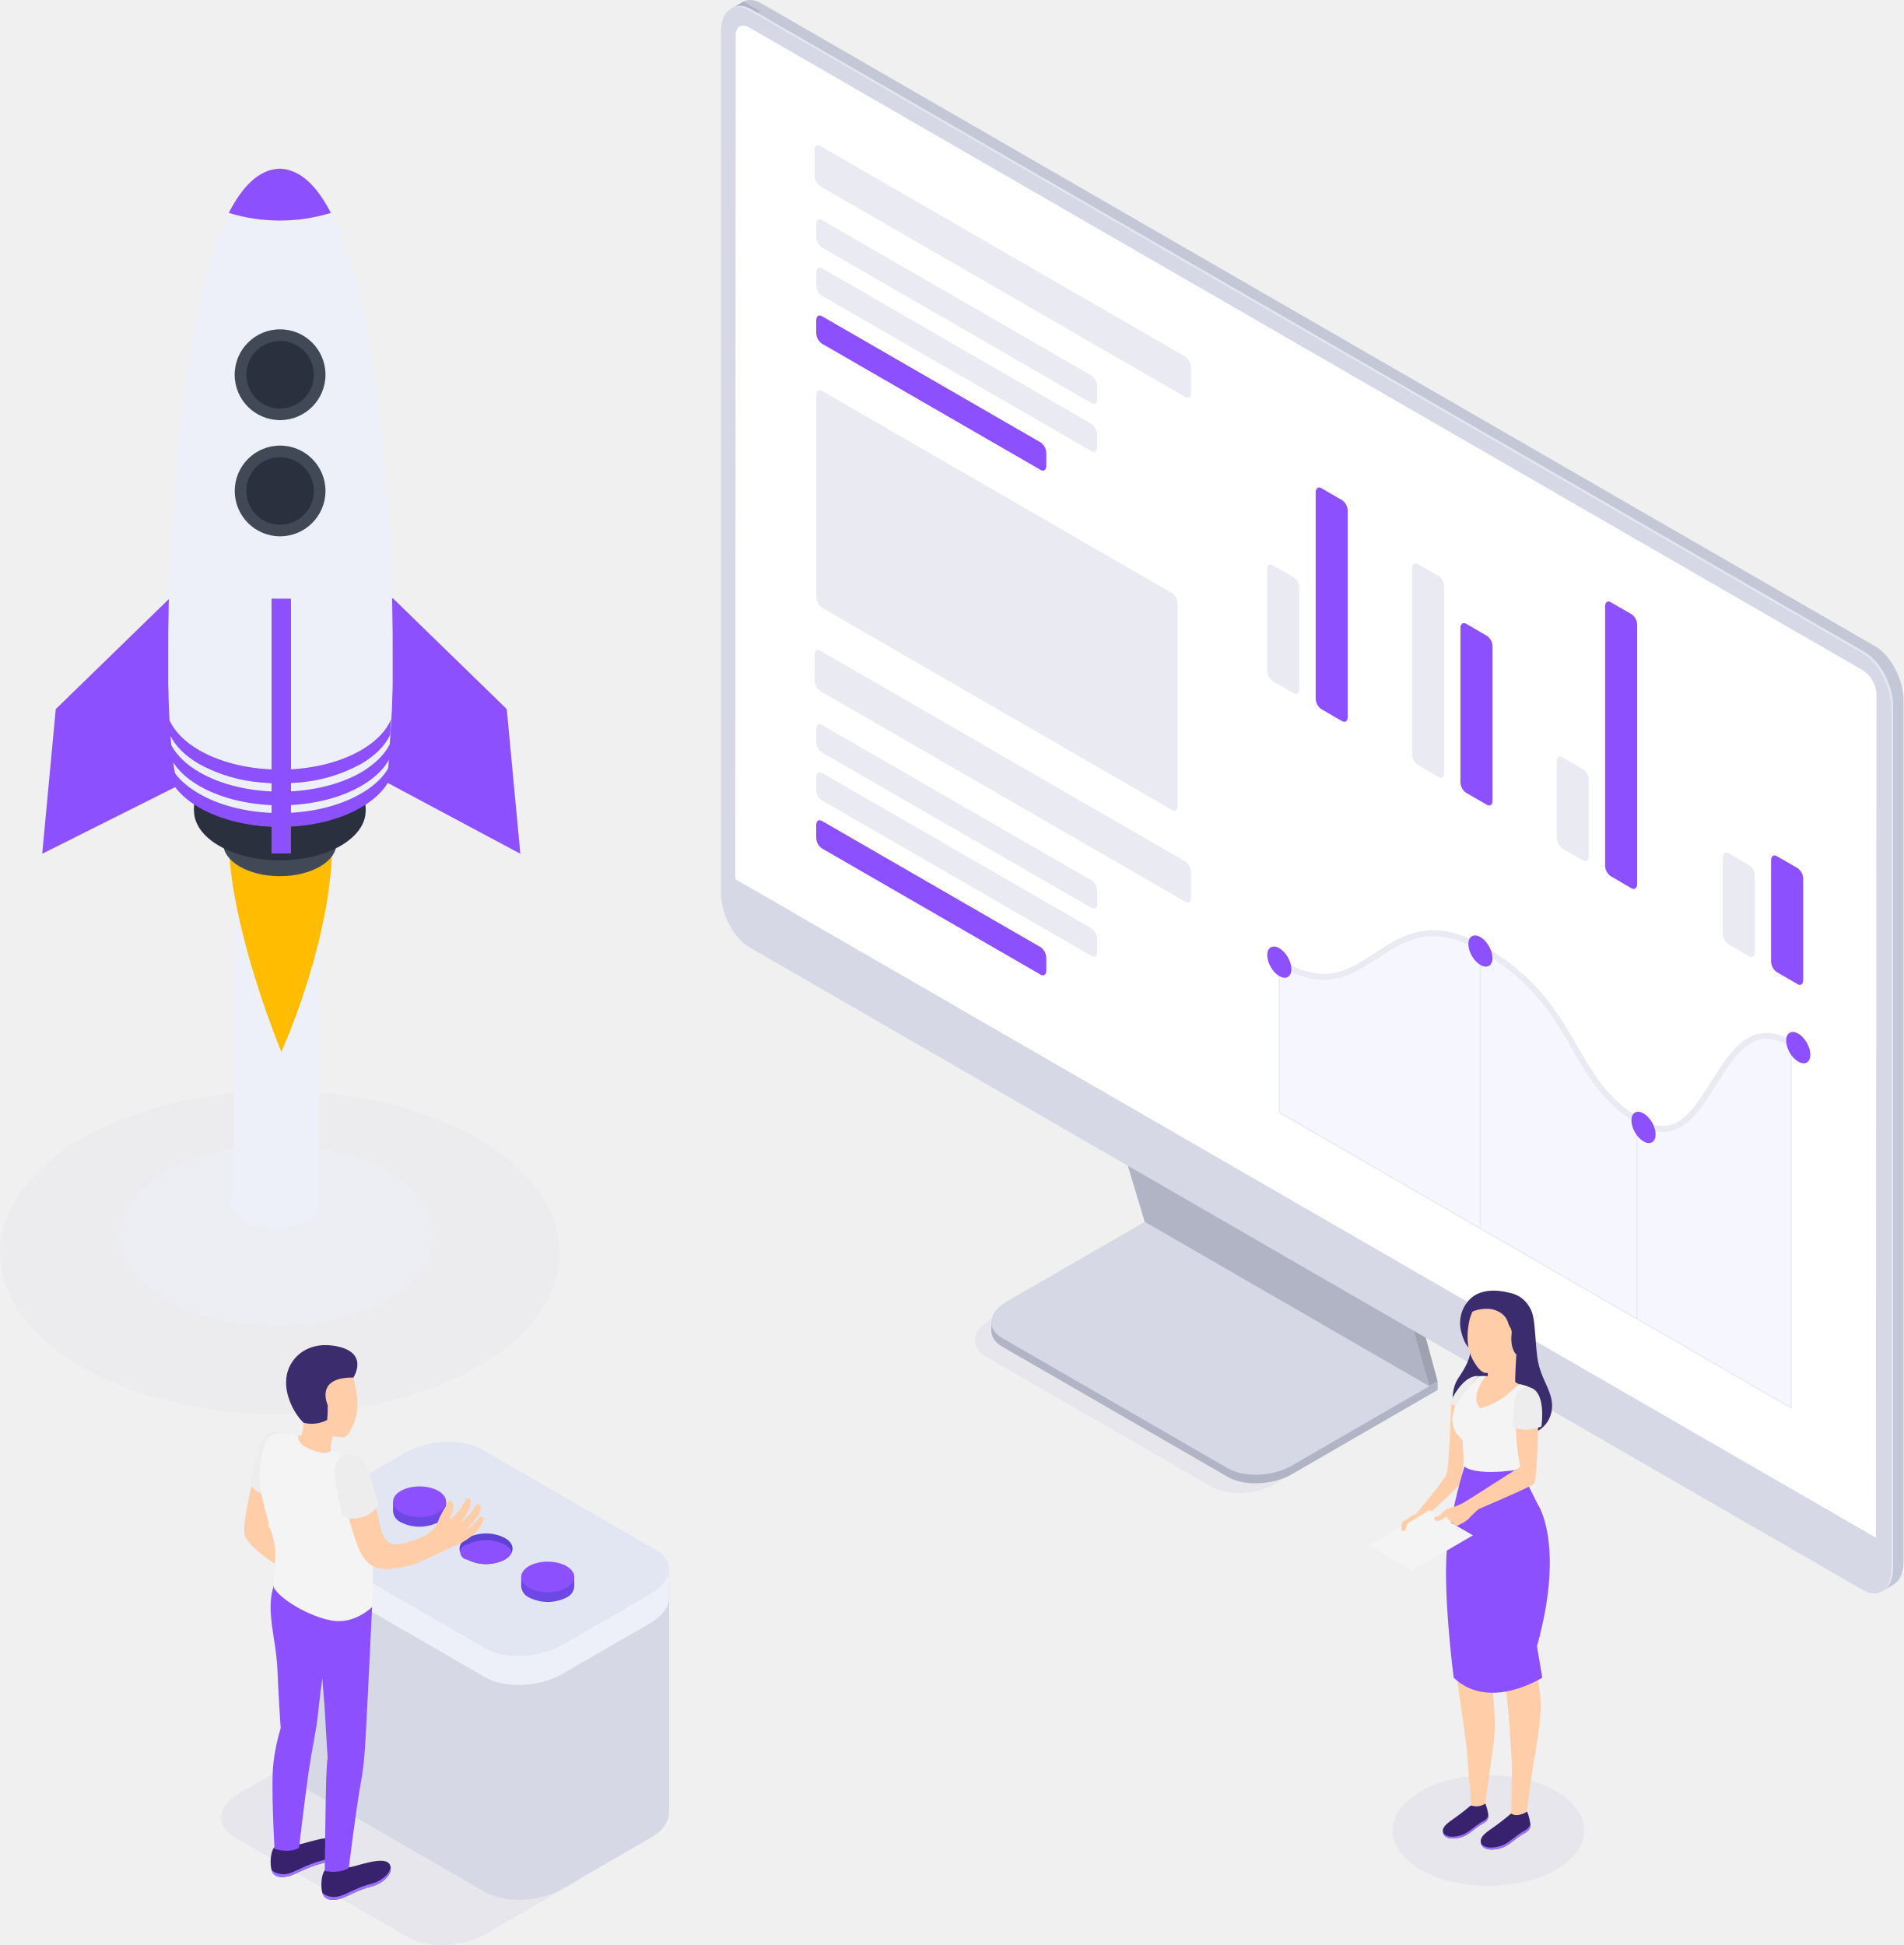
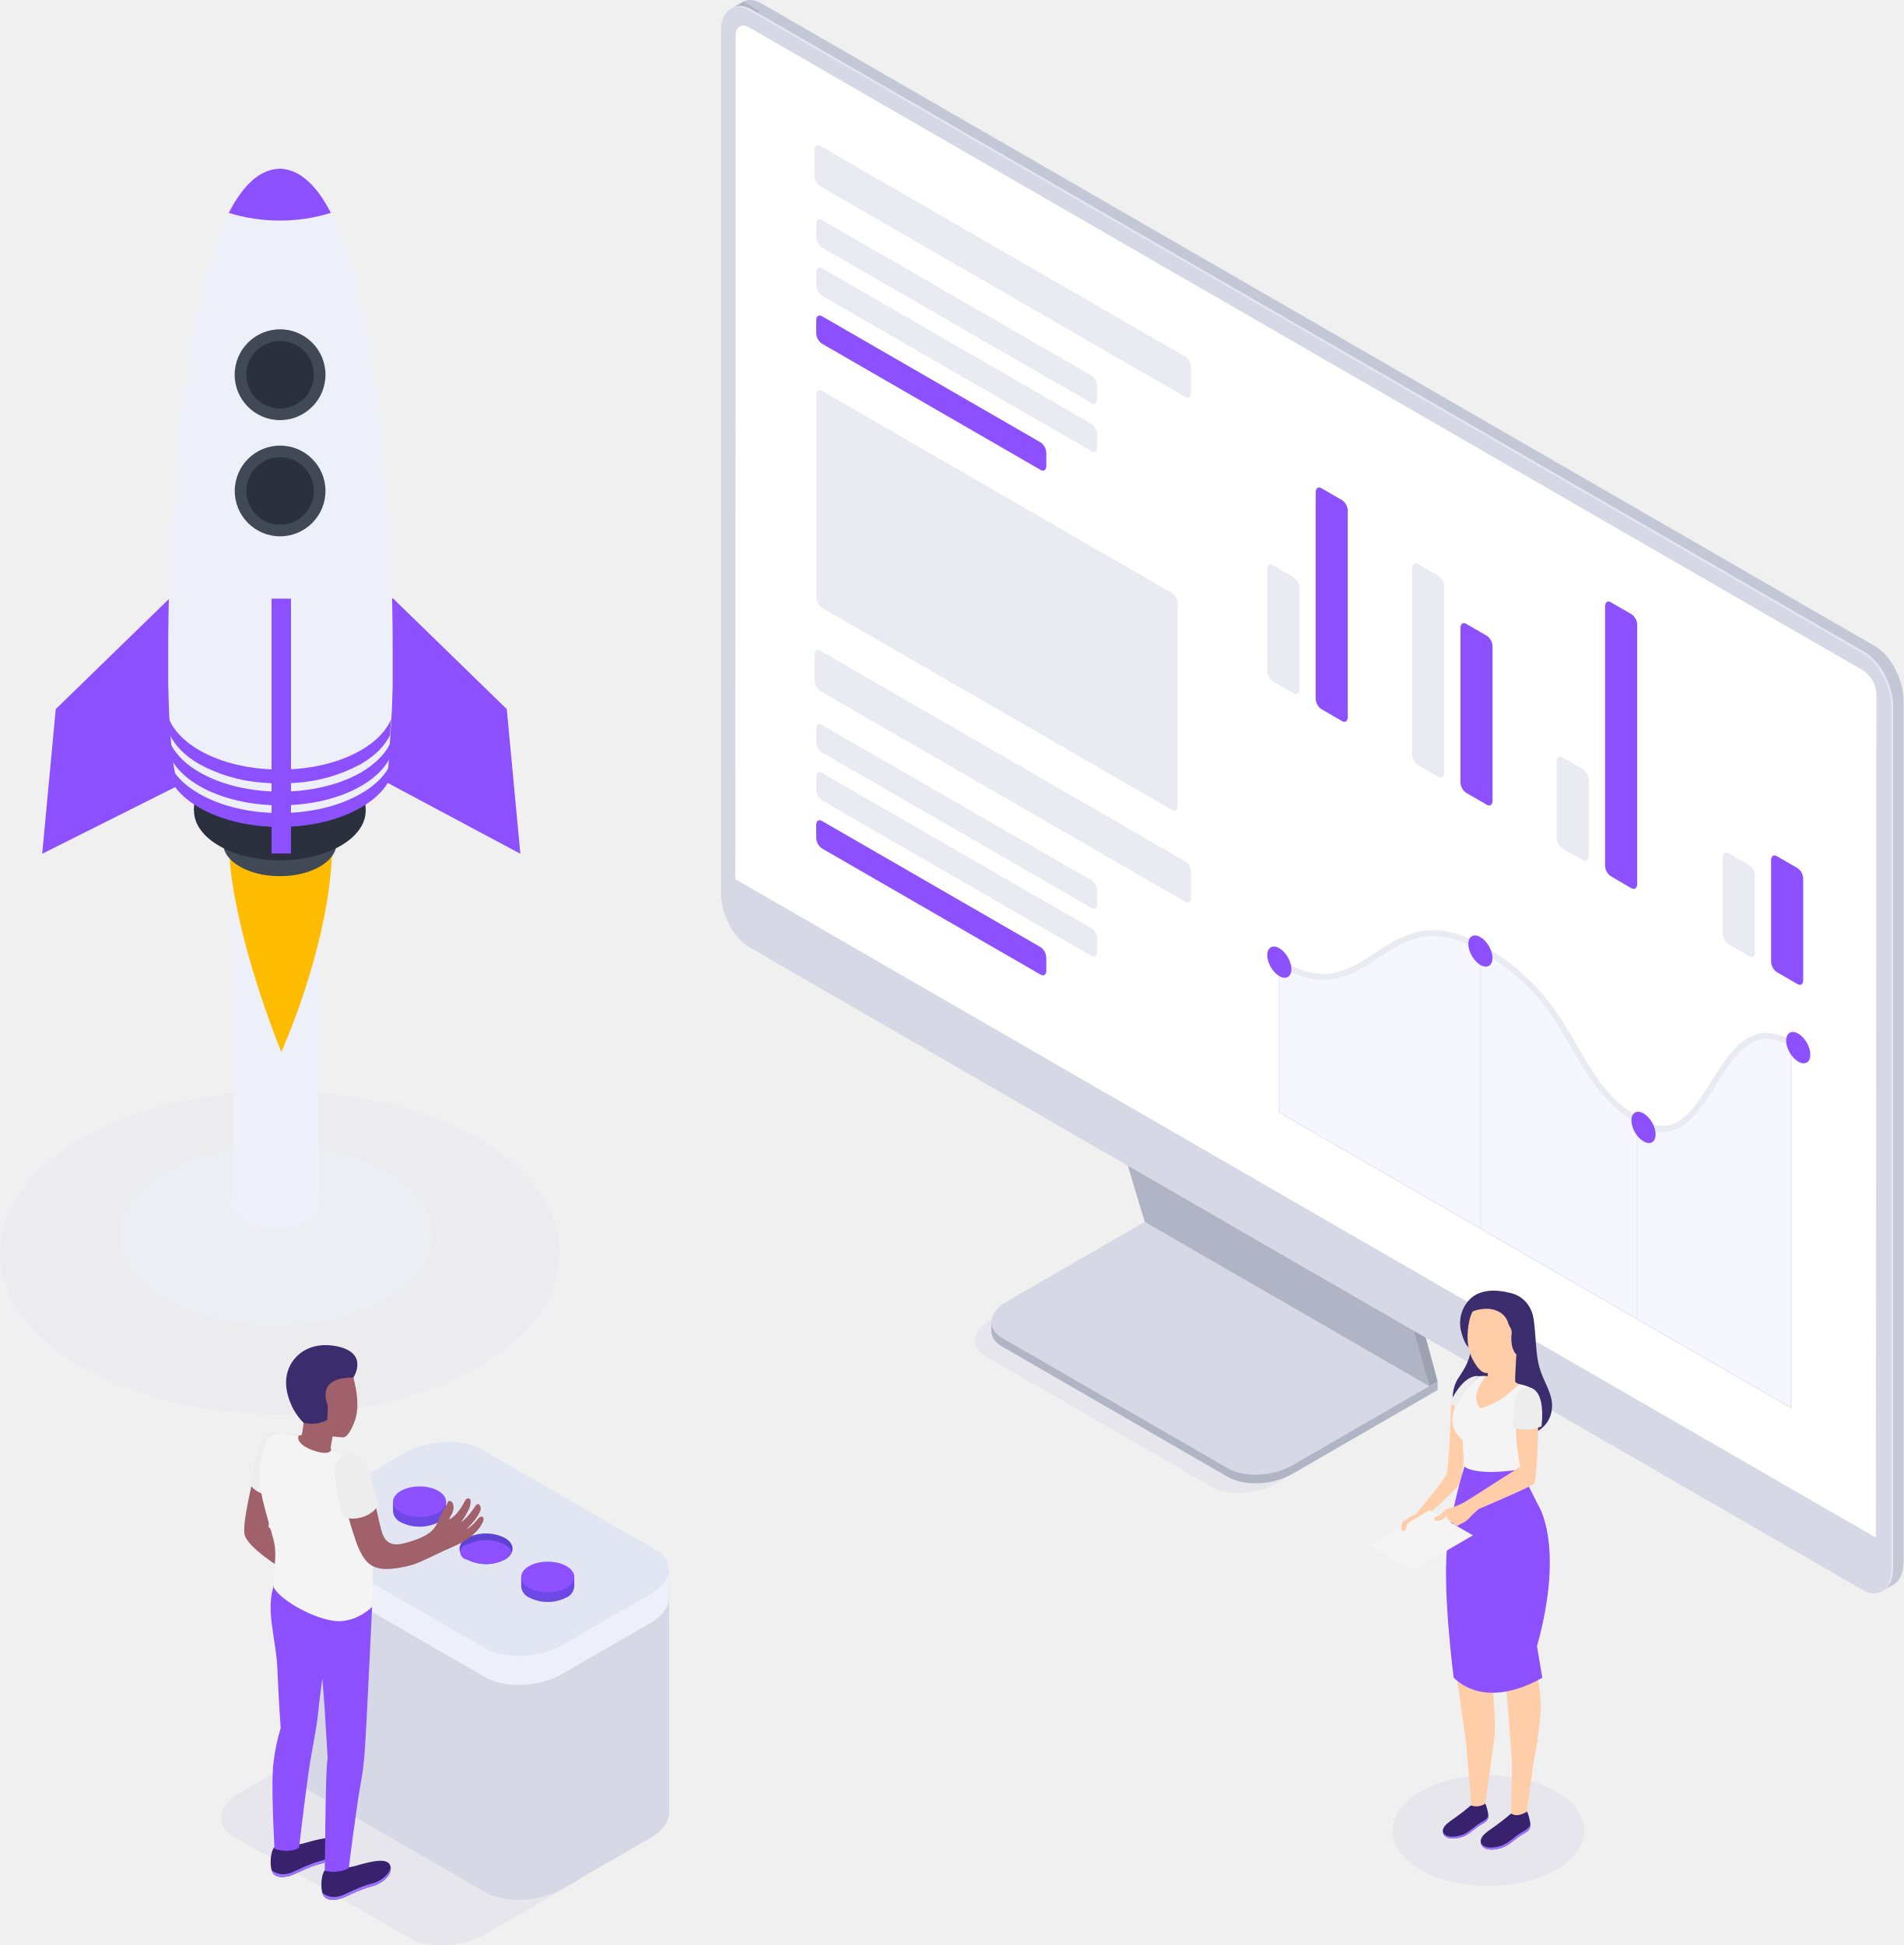
<svg xmlns="http://www.w3.org/2000/svg" viewBox="0 0 489.24 500">
  <defs>
-     <style>.class-1,.class-11,.class-9{fill:#d6d8e5;}.class-1{opacity:0.15;}.class-2,.class-3{fill:#edeff9;}.class-2{opacity:0.5;}.class-4{fill:#ffbc00;}.class-5{fill:#8c50ff;}.class-6{fill:#424956;}.class-7{fill:#494949;}.class-8{fill:#2b303f;}.class-9{opacity:0.4;}.class-10{fill:#b1b4c4;}.class-12{fill:#9ea1af;}.class-13{fill:#c4c7d6;}.class-14{fill:#e4e7f2;}.class-15{fill:#fff;}.class-16{fill:#e9eaf2;}.class-17{fill:#f5f6ff;}.class-18,.class-19{fill:none;stroke:#e9eaf2;stroke-miterlimit:10;}.class-18{stroke-width:0.31px;}.class-19{stroke-width:1.53px;}.class-20{fill:#edf0f9;}.class-21{fill:#e2e5f2;}.class-22{fill:#6e48e5;}.class-23{fill:#5e42d3;}.class-24{fill:#ffcea9;}.class-25{fill:#ededed;}.class-26{fill:#38226d;}.class-27{fill:#9c73ff;}.class-28{fill:#f4f4f4;}.class-29{fill:#3a2c6d;}.class-30{isolation:isolate;}</style>
+     <style>.class-1,.class-11,.class-9{fill:#d6d8e5;}.class-1{opacity:0.15;}.class-2,.class-3{fill:#edeff9;}.class-2{opacity:0.5;}.class-4{fill:#ffbc00;}.class-5{fill:#8c50ff;}.class-6{fill:#424956;}.class-7{fill:#494949;}.class-8{fill:#2b303f;}.class-9{opacity:0.4;}.class-10{fill:#b1b4c4;}.class-12{fill:#9ea1af;}.class-13{fill:#c4c7d6;}.class-14{fill:#e4e7f2;}.class-15{fill:#fff;}.class-16{fill:#e9eaf2;}.class-17{fill:#f5f6ff;}.class-18,.class-19{fill:none;stroke:#e9eaf2;stroke-miterlimit:10;}.class-18{stroke-width:0.31px;}.class-19{stroke-width:1.53px;}.class-20{fill:#edf0f9;}.class-21{fill:#e2e5f2;}.class-22{fill:#6e48e5;}.class-23{fill:#5e42d3;}.class-24{fill:#ffcea9;}.class-32{fill:#a0616a;}.class-25{fill:#ededed;}.class-26{fill:#38226d;}.class-27{fill:#9c73ff;}.class-28{fill:#f4f4f4;}.class-29{fill:#3a2c6d;}.class-30{isolation:isolate;}</style>
  </defs>
  <g id="startup_svg" data-name="startup_svg">
    <g id="startup_svg-2" data-name="Слой 1">
      <ellipse class="class-1" cx="71.93" cy="322.02" rx="71.93" ry="41.53" />
      <ellipse class="class-2" cx="71.1" cy="317.58" rx="40.12" ry="23.16" />
      <ellipse class="class-3" cx="70.72" cy="309.36" rx="11.44" ry="6.61" />
      <rect class="class-3" x="60.1" y="221.73" width="22" height="86.46" />
      <path class="class-4" d="M59.05,220.75s.6,17.78,13.25,49.67c0,0,11.78-25.68,13-50.21S59.05,220.75,59.05,220.75Z" />
      <polygon class="class-5" points="43.6 153.81 14.33 182.29 10.85 219.48 46.25 201.73 52.69 156.37 43.6 153.81" />
      <polygon class="class-5" points="101 153.81 130.26 182.29 133.75 219.48 98.22 200.5 91.91 156.37 101 153.81" />
      <ellipse class="class-6" cx="71.93" cy="216.84" rx="14.55" ry="8.4" />
      <polygon class="class-7" points="49.87 208.44 49.87 200.88 93.94 200.88 93.94 208.72 49.87 208.44" />
      <ellipse class="class-8" cx="71.93" cy="208.43" rx="22.06" ry="12.74" />
      <ellipse class="class-3" cx="71.86" cy="196.96" rx="26.92" ry="15.54" />
      <path class="class-3" d="M100.93,169.28h0c0,1.25,0,2.48,0,3.67,0,1,0,2,0,3,0,1.35-.07,2.64-.12,3.9,0,1.57-.11,3.06-.19,4.49s-.15,2.83-.25,4.12c-.41,5.65-.4,9.81-1.1,11.44-3.81,8.91-16.7,4-23.06.8-2.35-1.18-3.9-2.15-3.9-2.15h-.58s-1.84,1-4.56,2.08c-6.67,2.7-18.56,7.49-21.86-.76-.59-1.48-1.18-6.37-1.54-11.49-.09-1.28-.17-2.65-.25-4.11s-.12-2.91-.18-4.48c0-1.25-.07-2.54-.1-3.88,0-1,0-2,0-3h0l0-3.67h0c-.18-34.89,3.52-90.68,15.74-114.49,3.53-6.89,7.77-11.1,12.84-11.35v0h.58v0c5,.26,9.29,4.45,12.83,11.31C97.28,78.43,101.15,134,100.93,169.28Z" />
      <circle class="class-8" cx="72" cy="126.21" r="10.17" />
      <path class="class-6" d="M72,137.87a11.66,11.66,0,1,1,11.66-11.66A11.67,11.67,0,0,1,72,137.87Zm0-20.34a8.68,8.68,0,1,0,8.67,8.68A8.69,8.69,0,0,0,72,117.53Z" />
      <circle class="class-8" cx="72" cy="96.31" r="10.17" />
      <path class="class-6" d="M72,108A11.67,11.67,0,1,1,83.66,96.31,11.68,11.68,0,0,1,72,108Zm0-20.34a8.68,8.68,0,1,0,8.67,8.67A8.68,8.68,0,0,0,72,87.64Z" />
      <path class="class-5" d="M100.93,189.39c0,1.25,0,2.48,0,3.68-1,3.3-3.72,6.46-8.14,9-11.46,6.61-30,6.61-41.51,0-4.42-2.56-7.13-5.73-8.14-9h0l0-3.67c1,3.36,3.7,6.56,8.18,9.15,11.47,6.61,30.05,6.61,41.51,0C97.22,195.93,100,192.74,100.93,189.39Z" />
      <path class="class-5" d="M100.84,195.21c0,1.34-.07,2.64-.12,3.89-1.12,3.12-3.78,6.09-8,8.51-11.46,6.62-30,6.62-41.51,0-4.21-2.44-6.87-5.43-8-8.57,0-1.25-.07-2.54-.1-3.87,1,3.26,3.73,6.36,8.09,8.88,11.47,6.62,30.05,6.62,41.51,0C97.09,201.54,99.79,198.45,100.84,195.21Z" />
      <path class="class-5" d="M100.53,184.88c-1.21,2.93-3.81,5.72-7.78,8-11.46,6.61-30,6.61-41.51,0-4-2.32-6.6-5.12-7.81-8.08.08,1.46.16,2.83.25,4.11,1.29,2.76,3.81,5.36,7.56,7.53a39.77,39.77,0,0,0,15.84,4.72,50.54,50.54,0,0,0,9,.07,40.14,40.14,0,0,0,16.63-4.79c3.72-2.15,6.23-4.72,7.53-7.45Z" />
      <path class="class-5" d="M85.05,54.73a44.73,44.73,0,0,1-26.25,0c3.53-6.89,7.77-11.1,12.84-11.35v0h.58v0C77.27,43.68,81.51,47.87,85.05,54.73Z" />
      <rect class="class-5" x="69.8" y="153.89" width="4.99" height="65.51" />
      <g id="monitor">
        <path class="class-9" d="M311.4,382.18l-58-33.49c-4.19-2.42-3.66-6.64,1.17-9.43l37.58-21.69,73.15,42.23-37.58,21.7C322.88,384.29,315.58,384.59,311.4,382.18Z" />
        <path class="class-10" d="M315.63,379.69l-58-33.5c-4.18-2.41-3.66-6.63,1.17-9.42l37.59-21.69,73.15,42.23L332,379C327.12,381.8,319.81,382.1,315.63,379.69Z" />
        <polygon class="class-10" points="369.53 357.31 369.53 355.1 366.15 357.05 369.53 357.31" />
        <polygon class="class-10" points="254.8 342.2 254.8 339.95 258.27 341.39 254.8 342.2" />
        <path class="class-11" d="M315.63,377.47l-58-33.49c-4.18-2.42-3.66-6.63,1.17-9.42l37.59-21.7,73.15,42.24L332,376.79C327.12,379.58,319.81,379.89,315.63,377.47Z" />
        <polygon class="class-12" points="296.57 312.96 287.52 282.92 361.47 325.34 369.53 355.1 296.57 312.96" />
        <path class="class-12" d="M367.39,356.33l2.14-1.23-3.19-2.55Z" />
        <polygon class="class-10" points="294.24 314.09 285.19 284.05 359.14 326.47 367.38 356.33 294.24 314.09" />
        <path class="class-13" d="M482,407,195.71,241.69c-4-2.32-7.27-8.54-7.27-13.89V6.37c0-5.36,3.26-7.82,7.27-5.5L482,166.14c4,2.32,7.27,8.54,7.27,13.89V401.46C489.24,406.81,486,409.27,482,407Z" />
        <polygon class="class-13" points="483.44 409.24 486.61 407.41 485.24 398.01 483.44 409.24" />
        <path class="class-10" d="M187.93,2.24,191.05.43,195.54,3s-4.78.73-4.9.7S187.93,2.24,187.93,2.24Z" />
        <path class="class-14" d="M479.34,408.47,193.09,243.2c-4-2.32-7.27-8.53-7.27-13.89V7.88c0-5.35,3.25-7.81,7.27-5.49L479.34,167.66c4,2.32,7.27,8.54,7.27,13.89V403C486.61,408.33,483.36,410.79,479.34,408.47Z" />
        <path class="class-11" d="M478.84,408.76,192.58,243.49c-4-2.32-7.27-8.54-7.27-13.89V8.17c0-5.35,3.26-7.81,7.27-5.49L478.84,168c4,2.31,7.27,8.53,7.27,13.89V403.26C486.11,408.62,482.85,411.08,478.84,408.76Z" />
        <path class="class-15" d="M482.17,395.29,189,226,189.1,9.06c0-2.22,1.56-3.12,3.48-2L478.84,172.32a7.7,7.7,0,0,1,3.48,6Z" />
        <path class="class-16" d="M304.72,102.08,210.8,47.86a3.42,3.42,0,0,1-1.42-2.73V38.58c0-1,.63-1.53,1.42-1.08l93.92,54.22a3.45,3.45,0,0,1,1.42,2.73V101C306.14,102.05,305.5,102.54,304.72,102.08Z" />
        <path class="class-16" d="M280.6,103.65,211.23,63.6a3.4,3.4,0,0,1-1.43-2.72V57.62c0-1,.64-1.54,1.43-1.08L280.6,96.59A3.41,3.41,0,0,1,282,99.31v3.26C282,103.62,281.38,104.11,280.6,103.65Z" />
        <path class="class-16" d="M280.6,116,211.23,76a3.4,3.4,0,0,1-1.43-2.72V70c0-1,.64-1.54,1.43-1.08L280.6,109a3.41,3.41,0,0,1,1.42,2.72v3.26C282,116,281.38,116.47,280.6,116Z" />
        <path class="class-5" d="M267.51,120.82l-56.28-32.5a3.4,3.4,0,0,1-1.43-2.72V82.34c0-1,.64-1.54,1.43-1.08l56.28,32.49a3.43,3.43,0,0,1,1.43,2.73v3.26C268.94,120.79,268.3,121.27,267.51,120.82Z" />
        <path class="class-16" d="M304.72,231.84,210.8,177.62a3.42,3.42,0,0,1-1.42-2.73v-6.55c0-1.05.63-1.53,1.42-1.08l93.92,54.22a3.45,3.45,0,0,1,1.42,2.73v6.55C306.14,231.81,305.5,232.29,304.72,231.84Z" />
        <path class="class-16" d="M280.6,233.41l-69.37-40a3.43,3.43,0,0,1-1.43-2.73v-3.26c0-1.05.64-1.53,1.43-1.07l69.37,40a3.45,3.45,0,0,1,1.42,2.73v3.26C282,233.38,281.38,233.86,280.6,233.41Z" />
        <path class="class-16" d="M280.6,245.77l-69.37-40.05A3.42,3.42,0,0,1,209.8,203v-3.26c0-1,.64-1.53,1.43-1.07l69.37,40a3.45,3.45,0,0,1,1.42,2.73v3.26C282,245.74,281.38,246.22,280.6,245.77Z" />
        <path class="class-5" d="M267.51,250.57l-56.28-32.49a3.42,3.42,0,0,1-1.43-2.73v-3.26c0-1.05.64-1.53,1.43-1.07l56.28,32.49a3.43,3.43,0,0,1,1.43,2.73v3.26C268.94,250.55,268.3,251,267.51,250.57Z" />
        <path class="class-17" d="M329.85,247.94s10.36,8.7,25.32-3.18C365.85,236,375.4,241,380.72,244s13,4.84,27.63,31.26c0,0,4.76,8.28,12.62,12.82s11.64,2.32,17.82-7,10.23-19.64,21.59-12.9v93.69L328.83,286V247.33Z" />
        <path class="class-16" d="M301.26,208.22l-90-52a3.43,3.43,0,0,1-1.43-2.73V101.56c0-1,.64-1.53,1.43-1.08l90,52a3.43,3.43,0,0,1,1.43,2.73v51.95C302.69,208.19,302.05,208.67,301.26,208.22Z" />
        <polyline class="class-18" points="328.83 245.76 328.83 285.98 460.38 361.92 460.38 268.23" />
        <line class="class-18" x1="380.53" y1="244.47" x2="380.53" y2="315.73" />
        <line class="class-18" x1="420.78" y1="289.54" x2="420.78" y2="338.96" />
        <path class="class-19" d="M328.83,247.33c23.34,14.47,26.64-18.24,52.07-3.56s21.92,33.81,40.69,44.65,19.21-31.5,38.79-20.19" />
        <ellipse class="class-5" cx="380.53" cy="244.47" rx="2.53" ry="4.39" transform="translate(-71.26 223.03) rotate(-30)" />
        <ellipse class="class-5" cx="460.38" cy="268.23" rx="2.53" ry="4.39" transform="matrix(0.87, -0.5, 0.5, 0.87, -72.43, 266.14)" />
        <ellipse class="class-5" cx="420.78" cy="288.66" rx="2.53" ry="4.39" transform="matrix(0.87, -0.5, 0.5, 0.87, -87.96, 249.08)" />
        <ellipse class="class-5" cx="328.83" cy="247.33" rx="2.53" ry="4.39" transform="translate(-79.61 197.56) rotate(-30)" />
        <path class="class-16" d="M332.54,178.23l-5.39-3.11a3.43,3.43,0,0,1-1.43-2.73v-26c0-1.05.64-1.53,1.43-1.08l5.39,3.12A3.4,3.4,0,0,1,334,151.1v26.05C334,178.2,333.33,178.68,332.54,178.23Z" />
        <path class="class-5" d="M345,185.4l-5.39-3.12a3.4,3.4,0,0,1-1.43-2.72v-53c0-1,.64-1.54,1.43-1.08L345,128.6a3.43,3.43,0,0,1,1.43,2.73v53C346.39,185.37,345.75,185.85,345,185.4Z" />
        <path class="class-16" d="M369.79,199.73l-5.39-3.11a3.4,3.4,0,0,1-1.43-2.73V146.05c0-1.05.64-1.53,1.43-1.08l5.39,3.11a3.43,3.43,0,0,1,1.43,2.73v47.85C371.22,199.71,370.58,200.19,369.79,199.73Z" />
        <path class="class-5" d="M382.21,206.9l-5.39-3.11a3.43,3.43,0,0,1-1.43-2.73V161.42c0-1,.64-1.53,1.43-1.08l5.39,3.12a3.4,3.4,0,0,1,1.43,2.72v39.64C383.64,206.88,383,207.36,382.21,206.9Z" />
        <path class="class-16" d="M406.94,221.18l-5.4-3.11a3.42,3.42,0,0,1-1.42-2.73V195.75c0-1.06.63-1.54,1.42-1.08l5.4,3.11a3.45,3.45,0,0,1,1.42,2.73V220.1C408.36,221.15,407.72,221.63,406.94,221.18Z" />
        <path class="class-5" d="M419.35,228.35,414,225.23a3.4,3.4,0,0,1-1.43-2.72V155.88c0-1.06.64-1.54,1.43-1.08l5.39,3.11a3.42,3.42,0,0,1,1.43,2.73v66.63C420.78,228.32,420.14,228.8,419.35,228.35Z" />
        <path class="class-16" d="M449.64,245.84l-5.39-3.12a3.4,3.4,0,0,1-1.43-2.72V220.4c0-1.05.64-1.53,1.43-1.08l5.39,3.12a3.4,3.4,0,0,1,1.43,2.73v19.59C451.07,245.81,450.43,246.29,449.64,245.84Z" />
        <path class="class-5" d="M462.06,253l-5.39-3.12a3.4,3.4,0,0,1-1.43-2.73v-26c0-1.05.64-1.53,1.43-1.08l5.39,3.11a3.43,3.43,0,0,1,1.43,2.73v26.05C463.49,253,462.85,253.46,462.06,253Z" />
      </g>
      <path class="class-9" d="M104.91,498,60.27,472.26c-5.06-2.93-4.43-8,1.42-11.4l22.66-13.09C90.19,444.4,99,444,104.09,447l44.64,25.78c5.06,2.92,4.43,8-1.42,11.39l-22.66,13.09C118.81,500.58,110,501,104.91,498Z" />
      <path class="class-11" d="M172,465.87V403.56L76.68,392.83v62.7h0c-.06,1.92,1,3.75,3.4,5.11l44.64,25.78c5.06,2.92,13.9,2.55,19.74-.82l22.66-13.09c3.29-1.9,4.93-4.35,4.83-6.64Z" />
      <path class="class-20" d="M171.94,410.36l0-6.8h-7.33L123.9,380.05c-5.06-2.93-13.9-2.56-19.74.81L81.5,394a13.08,13.08,0,0,0-1.17.75l-3.65-1.87s0,7.19,0,7.43h0c-.06,1.9,1,3.73,3.4,5.09l44.64,25.77c5.06,2.92,13.9,2.55,19.74-.82l22.66-13.08c3.39-2,5-4.5,4.81-6.86Z" />
      <path class="class-21" d="M124.72,423.71,80.08,397.94c-5.06-2.92-4.43-8,1.42-11.4l22.66-13.08c5.84-3.38,14.68-3.74,19.74-.82l44.64,25.77c5.06,2.92,4.43,8-1.42,11.4l-22.66,13.08C138.62,426.27,129.78,426.63,124.72,423.71Z" />
      <path class="class-22" d="M114.66,388.53v-2.48h-1.52l-.47-.3a10.66,10.66,0,0,0-9.65,0,5.78,5.78,0,0,0-.81.57l-1.19-.27v2.48a3.4,3.4,0,0,0,2,2.79,10.66,10.66,0,0,0,9.65,0A3.37,3.37,0,0,0,114.66,388.53Z" />
      <ellipse class="class-5" cx="107.84" cy="386.05" rx="6.82" ry="3.94" />
      <path class="class-23" d="M131.58,399a4,4,0,0,1-1.83,1.93,10.7,10.7,0,0,1-9.64,0,4,4,0,0,1-1.83-1.93c-.5-1.28.12-2.65,1.83-3.65a10.7,10.7,0,0,1,9.64,0C131.47,396.3,132.08,397.67,131.58,399Z" />
      <path class="class-5" d="M131.58,399a4,4,0,0,1-1.83,1.93,10.7,10.7,0,0,1-9.64,0,1.94,1.94,0,0,1,0-3.87,10.7,10.7,0,0,1,9.64,0A4,4,0,0,1,131.58,399Z" />
      <path class="class-22" d="M147.61,407.87v-2.48h-1.52l-.47-.3a10.66,10.66,0,0,0-9.65,0,6.73,6.73,0,0,0-.81.56l-1.19-.26v2.48a3.4,3.4,0,0,0,2,2.79,10.66,10.66,0,0,0,9.65,0A3.37,3.37,0,0,0,147.61,407.87Z" />
      <ellipse class="class-5" cx="140.79" cy="405.39" rx="6.82" ry="3.94" />
      <g id="Men_2">
-         <path id="startup_svg-3" data-name="&lt;Контур&gt;" class="class-24" d="M65.3,378.51c-.27,2.33-3,12.39-2.46,15.84s10.1,9.21,10.1,9.21l1.32-5.9L69,392.5l1.42-9.77Z" />
+         <path id="startup_svg-3" data-name="&lt;Контур&gt;" class="class-32" d="M65.3,378.51c-.27,2.33-3,12.39-2.46,15.84s10.1,9.21,10.1,9.21l1.32-5.9L69,392.5l1.42-9.77Z" />
        <path id="startup_svg-32" data-name="&lt;Контур&gt;" class="class-25" d="M72.65,368.6a4.15,4.15,0,0,0-5.29,1.59c-1.4,2.32-2.85,10.26-3,11.62,0,0,2,2.71,4.91,2.26Z" />
        <path class="class-26" d="M83.5,480.76a8.15,8.15,0,0,0,6.15-.75c1.48.05,9.53-3.4,10.62-.51,1,2.54-2.53,4.88-4.39,5.33-4.06,1-7.06,3-8.7,3.36-1.21.25-2.79.42-3.75-.54C82.26,486.51,82.36,482.27,83.5,480.76Z" />
        <path class="class-27" d="M87.18,487.48c1.64-.34,4.64-2.37,8.7-3.35,1.56-.38,4.25-2.08,4.52-4.12.36,2.33-2.78,4.4-4.52,4.82-4.06,1-7.06,3-8.7,3.36-1.21.25-2.79.42-3.75-.54a2.24,2.24,0,0,1-.54-1A4.84,4.84,0,0,0,87.18,487.48Z" />
        <path class="class-26" d="M70.46,474.9a8.15,8.15,0,0,0,6.15-.74c1.48,0,9.52-3.4,10.62-.51,1,2.53-2.53,4.87-4.39,5.33-4.06,1-7.07,3-8.7,3.35-1.22.25-2.79.42-3.76-.53C69.22,480.65,69.32,476.41,70.46,474.9Z" />
        <path class="class-27" d="M74.14,481.63c1.63-.35,4.64-2.37,8.7-3.36,1.56-.37,4.25-2.08,4.52-4.11.36,2.33-2.78,4.39-4.52,4.82-4.06,1-7.07,3-8.7,3.35-1.22.25-2.79.42-3.76-.53a2.41,2.41,0,0,1-.53-1A4.89,4.89,0,0,0,74.14,481.63Z" />
        <path id="startup_svg-33" data-name="&lt;Контур&gt;" class="class-5" d="M70.3,453.05a49.26,49.26,0,0,1,1.85-8.81s-.55-7.6-.83-14.81c-.31-8.18-3.15-15.38-.91-21.9l25.23,5.61s-1.52,32.61-1.86,36.55a73,73,0,0,1-1.13,9.16c-1.15,6.33-3,21.39-3,21.39-2.66,1.55-6.17.69-6.17.69s.2-19,.37-23.6c.21-5.57.38-5.15.38-5.15l-.84-13.87-.54-6.9s-.7,5.06-1.16,9.59c-.39,3.94-1.34,7.51-2.41,14.85-.92,6.37-2.42,19.17-2.42,19.17-2.67,1.55-6.29.26-6.29.26S69.58,458.57,70.3,453.05Z" />
-         <path id="startup_svg-34" data-name="&lt;Контур&gt;" class="class-24" d="M74,368.73c1.93.1,3.36.59,3.6,0a26.56,26.56,0,0,0,.43-3c-.22-.56-.41-1.16-.41-1.16-2.41-1.48-3.17-4.09-3.49-7.13-.54-5.19,2.26-9.73,7.45-10.27,4.88-.51,8.48,2.92,9.43,7.63.52,2.32,1.55,6.72.16,10.54-.78,2.14-1.78,3.84-2.78,4.17a25.37,25.37,0,0,1-2.89-.26h0s-.26,1.44-.44,2.36-.11,1.42,1.73,2.55S84,377.66,81,377.43s-6.42-2.05-7.36-4C72.57,371.24,72.66,368.67,74,368.73Z" />
+         <path id="startup_svg-34" data-name="&lt;Контур&gt;" class="class-32" d="M74,368.73c1.93.1,3.36.59,3.6,0a26.56,26.56,0,0,0,.43-3c-.22-.56-.41-1.16-.41-1.16-2.41-1.48-3.17-4.09-3.49-7.13-.54-5.19,2.26-9.73,7.45-10.27,4.88-.51,8.48,2.92,9.43,7.63.52,2.32,1.55,6.72.16,10.54-.78,2.14-1.78,3.84-2.78,4.17a25.37,25.37,0,0,1-2.89-.26h0s-.26,1.44-.44,2.36-.11,1.42,1.73,2.55S84,377.66,81,377.43s-6.42-2.05-7.36-4C72.57,371.24,72.66,368.67,74,368.73Z" />
        <path id="startup_svg-35" data-name="&lt;Контур&gt;" class="class-28" d="M76.76,369c-.53,1.33.82,3,4.43,4.08s3.94-.32,3.94-.32a71.34,71.34,0,0,1,7,3.61c2.17,1.52,3.13,5.9,3.42,13.3.34,8.56.37,21.26.08,23.45,0,0-4,4-9.23,3.61s-13.89-5-16-8.55c.06-7.51.94-8.73-.28-13.05-2.78-9.9-4.24-14-2.89-20.53,1.11-5.43,2.67-6.1,4.82-6.05A43,43,0,0,1,76.76,369Z" />
-         <path id="startup_svg-36" data-name="&lt;Контур&gt;" class="class-24" d="M103.71,396.77c-4.26,1.07-5.25-1.61-5.81-3.83-1.36-5.38-2.08-10.23-3.09-13.28-1.19-3.6-2.44-4.17-4.18-4.87-2-.83-3.82.91-3.14,5.49a91.73,91.73,0,0,0,3.9,15.63c.53,1.67,1.71,4.64,3.49,6.08,2.19,1.77,5.5,1.7,10.5.46,2.13-.54,4.47-1.81,8.5-3.69,1.08-.5,1.92-.84,4-1.81a14.06,14.06,0,0,0,5.33-4.16c1.09-1.58,1.23-2.32,1-2.68s-.77-.35-1.35.32a11.66,11.66,0,0,1-3.06,2.83s1.34-1.39,2.07-2.29a11.51,11.51,0,0,0,1.61-2.63c.38-.92-.41-2.17-1-1.51s-.89,1.32-2,2.64a11.41,11.41,0,0,1-2,1.88,20.81,20.81,0,0,0,1.81-2.92,4.85,4.85,0,0,0,.67-2.64c0-.48-.71-1.05-1.35-.14a17.45,17.45,0,0,1-2.28,3.49c-1,1-1.8,1.58-1.82,1.3s.58-.83.93-2,0-2.42-.65-2.55-.52-.1-1,1a31.81,31.81,0,0,0-1.93,3.51,7.33,7.33,0,0,1-1.75,3C110.06,394.52,107.75,395.75,103.71,396.77Z" />
+         <path id="startup_svg-36" data-name="&lt;Контур&gt;" class="class-32" d="M103.71,396.77c-4.26,1.07-5.25-1.61-5.81-3.83-1.36-5.38-2.08-10.23-3.09-13.28-1.19-3.6-2.44-4.17-4.18-4.87-2-.83-3.82.91-3.14,5.49a91.73,91.73,0,0,0,3.9,15.63c.53,1.67,1.71,4.64,3.49,6.08,2.19,1.77,5.5,1.7,10.5.46,2.13-.54,4.47-1.81,8.5-3.69,1.08-.5,1.92-.84,4-1.81a14.06,14.06,0,0,0,5.33-4.16c1.09-1.58,1.23-2.32,1-2.68s-.77-.35-1.35.32a11.66,11.66,0,0,1-3.06,2.83s1.34-1.39,2.07-2.29a11.51,11.51,0,0,0,1.61-2.63c.38-.92-.41-2.17-1-1.51s-.89,1.32-2,2.64a11.41,11.41,0,0,1-2,1.88,20.81,20.81,0,0,0,1.81-2.92,4.85,4.85,0,0,0,.67-2.64c0-.48-.71-1.05-1.35-.14a17.45,17.45,0,0,1-2.28,3.49c-1,1-1.8,1.58-1.82,1.3s.58-.83.93-2,0-2.42-.65-2.55-.52-.1-1,1a31.81,31.81,0,0,0-1.93,3.51,7.33,7.33,0,0,1-1.75,3C110.06,394.52,107.75,395.75,103.71,396.77Z" />
        <path id="startup_svg-37" data-name="&lt;Контур&gt;" class="class-25" d="M89.05,374.05c2.84-.42,4.85.86,6.1,5.16S97.28,387,97.28,387a7.72,7.72,0,0,1-4.75,3.16c-3.4.83-4.62-.8-4.62-.8s-.94-4.5-1.53-7.57S85.54,374.57,89.05,374.05Z" />
        <path class="class-29" d="M90.83,354.13s4.48-6.82-5.24-8.21c-7-1-11.51,3.5-12,8.39-.5,4.67,2.38,9.52,4.45,11.44a8.46,8.46,0,0,0,6.06-.73,33.62,33.62,0,0,0,.14-3.82S80.79,354,90.83,354.13Z" />
      </g>
      <ellipse class="class-9" cx="382.58" cy="470.58" rx="24.63" ry="14.22" />
      <g id="Girl_14">
        <path id="startup_svg-38" data-name="&lt;Контур&gt;" class="class-29" d="M382.37,333.37c1-1.63,8.8-2.71,11.36,3.88,1,2.5.82,8.89,1.63,12.9s2.72,6.29,3.41,9.54-.43,8.71-8.28,9.68-13.88-1.79-15.73-4.29-1.89-7.82,0-10.68,3.39-5.17,3.34-8.89Z" />
        <path id="startup_svg-39" data-name="&lt;Контур&gt;" class="class-29" d="M387.51,332.24s-5.86-1.69-9.41,1.47a8.72,8.72,0,0,0-2.5,8.68c.47,1.85,1.42,4.37,2.89,4.51S387.51,332.24,387.51,332.24Z" />
        <path id="startup_svg-310" data-name="&lt;Контур&gt;" class="class-24" d="M389.75,348.21s-.39,6.52-.27,7,2.56,1,3.25,1.52-3.55,7.19-5.7,8.17-8.82-1.53-9.29-4.84c-.42-3.06,1.91-5.43,2.81-6.26a13.7,13.7,0,0,1,1.84-.05l.2-3.16C385.51,349.66,389.75,348.21,389.75,348.21Z" />
        <path class="class-24" d="M374,360.54c0-.19-1,.34-1,.35s-.47,16.75-1.29,18.27h0c-2.09,3.55-7.62,9.57-7.76,10.24-.41,2,.77.21,2.67,0,1.07-.13,7.36-6.49,8.77-7.94l.09.05,0-.16.18-.19a8.66,8.66,0,0,0,0-1.36C378.31,361.61,375.09,360.4,374,360.54Z" />
        <path id="startup_svg-311" data-name="&lt;Контур&gt;" class="class-28" d="M390.64,355.85c1.84.28,3.93,1.26,4.22,2.26a21.72,21.72,0,0,1-.52,10.9c-1.59,4.2-2.66,6.87-3.58,8.68,0,0-7.93,3.4-14.33-.57,0,0-.44-4.5-.47-6.91-5.9-5.15-.85-11.5,4.15-16.43a9.87,9.87,0,0,1,1.8,0s-4.46,5.28-1.36,8.28C387.2,360,388.52,357,390.64,355.85Z" />
        <path id="startup_svg-312" data-name="&lt;Контур&gt;" class="class-24" d="M377.56,340.12h0c.65-4.19,3.68-7.36,8-7.11a8.31,8.31,0,0,1,4.18,15.2,8.12,8.12,0,0,1-.67,1.83c-1.53,1.78-5.6,2.91-6.94,2.93-1.16,0-2.16-1.07-3.25-2.87C376.62,346.35,377.2,342.19,377.56,340.12Z" />
        <path class="class-29" d="M386.91,333.09c3,.59,5.52,1.45,6.35,4.42.56,2.06,1.3,6,.6,7.61l-.44,1.19-3.67,1.9s-1.72-1.43-1.18-5.62a3,3,0,0,0-.52-1.58,4.82,4.82,0,0,1-.51-1.27,4.76,4.76,0,0,0-2.38-2.58c-2.73-1.53-6.73-.21-7.29.35A8,8,0,0,1,386.91,333.09Z" />
        <path class="class-26" d="M392.43,465.69c-1.54,1.25-3.93.39-4,.5a63.72,63.72,0,0,1-5.62,4.3c-1,.75-2.45,1.76-2.18,3.2.48,2.59,4.62,1.8,6.18,1s2.84-2.1,4.32-3c1.05-.65,2.09-1,2.26-2.32C393.44,468.54,392.7,465.66,392.43,465.69Z" />
        <path class="class-27" d="M393.33,468.81c-.21,1.28-1.23,1.63-2.28,2.28-1.5.93-2.82,2.28-4.38,3.07s-5.05,1.45-6.06-.39c.55,2.49,4.62,1.71,6.16.92s2.84-2.1,4.32-3c1.05-.65,2.09-1,2.26-2.32A3.6,3.6,0,0,0,393.33,468.81Z" />
        <path class="class-26" d="M381.66,463.54c-1.41,1.15-3.53.5-3.63.61a61.13,61.13,0,0,1-5.14,3.92c-.88.69-2.25,1.61-2,2.93.44,2.37,4.23,1.64,5.67.92s2.59-1.93,3.95-2.77c1-.6,1.91-.91,2.06-2.13C382.67,466.28,381.91,463.51,381.66,463.54Z" />
        <path class="class-27" d="M382.56,466.53c-.19,1.17-1.13,1.49-2.09,2.08-1.37.86-2.58,2.09-4,2.82s-4.62,1.33-5.55-.36c.5,2.28,4.23,1.57,5.65.85s2.59-1.93,3.95-2.77c1-.6,1.91-.91,2.06-2.13A2.06,2.06,0,0,0,382.56,466.53Z" />
        <path class="class-24" d="M373.38,392.14c.68-5.3,2.63-13,2.63-13a15.62,15.62,0,0,0,5.87,1.45,48,48,0,0,0,8.88-.86,52.72,52.72,0,0,0,3.13,4.84c1.53,2.12,4.5,6.76,3.78,14.87-.47,5.3-3.44,27.81-3.44,27.81a42,42,0,0,1,1.83,11.67,97.41,97.41,0,0,1-1.86,14l-1.77,12.77s-2.36,1.71-4,.5l.21-12.5c-.2-3.06-.51-7.57-.7-10.45-.32-4.7-1.16-12.15-1.4-14s-.84-5.12-1.13-8.76-1.65-22.17-1.65-22.17l-.19,3.47s-.19,5.63-1,12.58-1.09,10-1.09,10a14.88,14.88,0,0,1,1.59,4.49c.14,1.5,1.85,13.38.83,19.42l-2.11,15.37a4,4,0,0,1-3.63.48l-1.24-15.49c-.83-5.89-2.59-18.38-2.86-20a66.69,66.69,0,0,1-1.06-9.91C372.56,412,372.7,397.43,373.38,392.14Z" />
        <path class="class-5" d="M390.76,377.69l4.56,9.15s7,10.18-.25,36.35l1.35,8.08s-13.64,8.75-22.77,0c0,0-3.16-24.19-1.48-35.34A129.16,129.16,0,0,1,376.42,377s2.24,2.47,13.74.84" />
        <path class="class-25" d="M380.11,353.78s-3.62-1.11-7.47,6.92l1.44.86S377.87,355.84,380.11,353.78Z" />
        <g class="class-30">
          <polygon class="class-28" points="351.84 397.29 367.42 388.24 378.6 394.69 363.02 403.75 351.84 397.29" />
        </g>
        <path class="class-24" d="M365.41,388.9a6.85,6.85,0,0,0-2.77.9,7.13,7.13,0,0,1-1,.73c-.15.07-.3.17-.46.24a1.68,1.68,0,0,0-.63.41,1.57,1.57,0,0,0-.27.87,3.58,3.58,0,0,0-.06,1.13c.14.56.72.51,1,.12a1.19,1.19,0,0,0,.25-.68,1.5,1.5,0,0,1,.66-1.19l3.72-2.31A.44.44,0,0,0,365.41,388.9Z" />
        <path class="class-24" d="M395.05,361c-.51-2.12-2.17-1.44-3.6-2.68-3.31,4.69-1.11,17.37-.66,18.72l-12.72,8.11h0l-.86.53a15.2,15.2,0,0,1-4.73,2.06c-1.27.15-1.93,1.94-3.29,2.1a.53.53,0,0,0-.35.91c.54.52,2,.09,3-1.07a.22.22,0,0,0,0,.08,1.08,1.08,0,0,0,.56.9.57.57,0,0,0,.24.08.44.44,0,0,0,.07.24,1,1,0,0,0,.76.55h0a1,1,0,0,0,1,.67,1.15,1.15,0,0,0,.77-.35,6.68,6.68,0,0,0,2.78-2,26,26,0,0,1,2.06-1.92c3.45-1.49,13.8-5.91,14.26-6.54C395.06,380.44,395.79,364,395.05,361Z" />
        <path class="class-25" d="M396.21,366.69s-4.07,1.82-7.45.12l.49-6.37s.05-3.42,3.1-3.76S397,360.25,396.21,366.69Z" />
      </g>
    </g>
  </g>
</svg>
